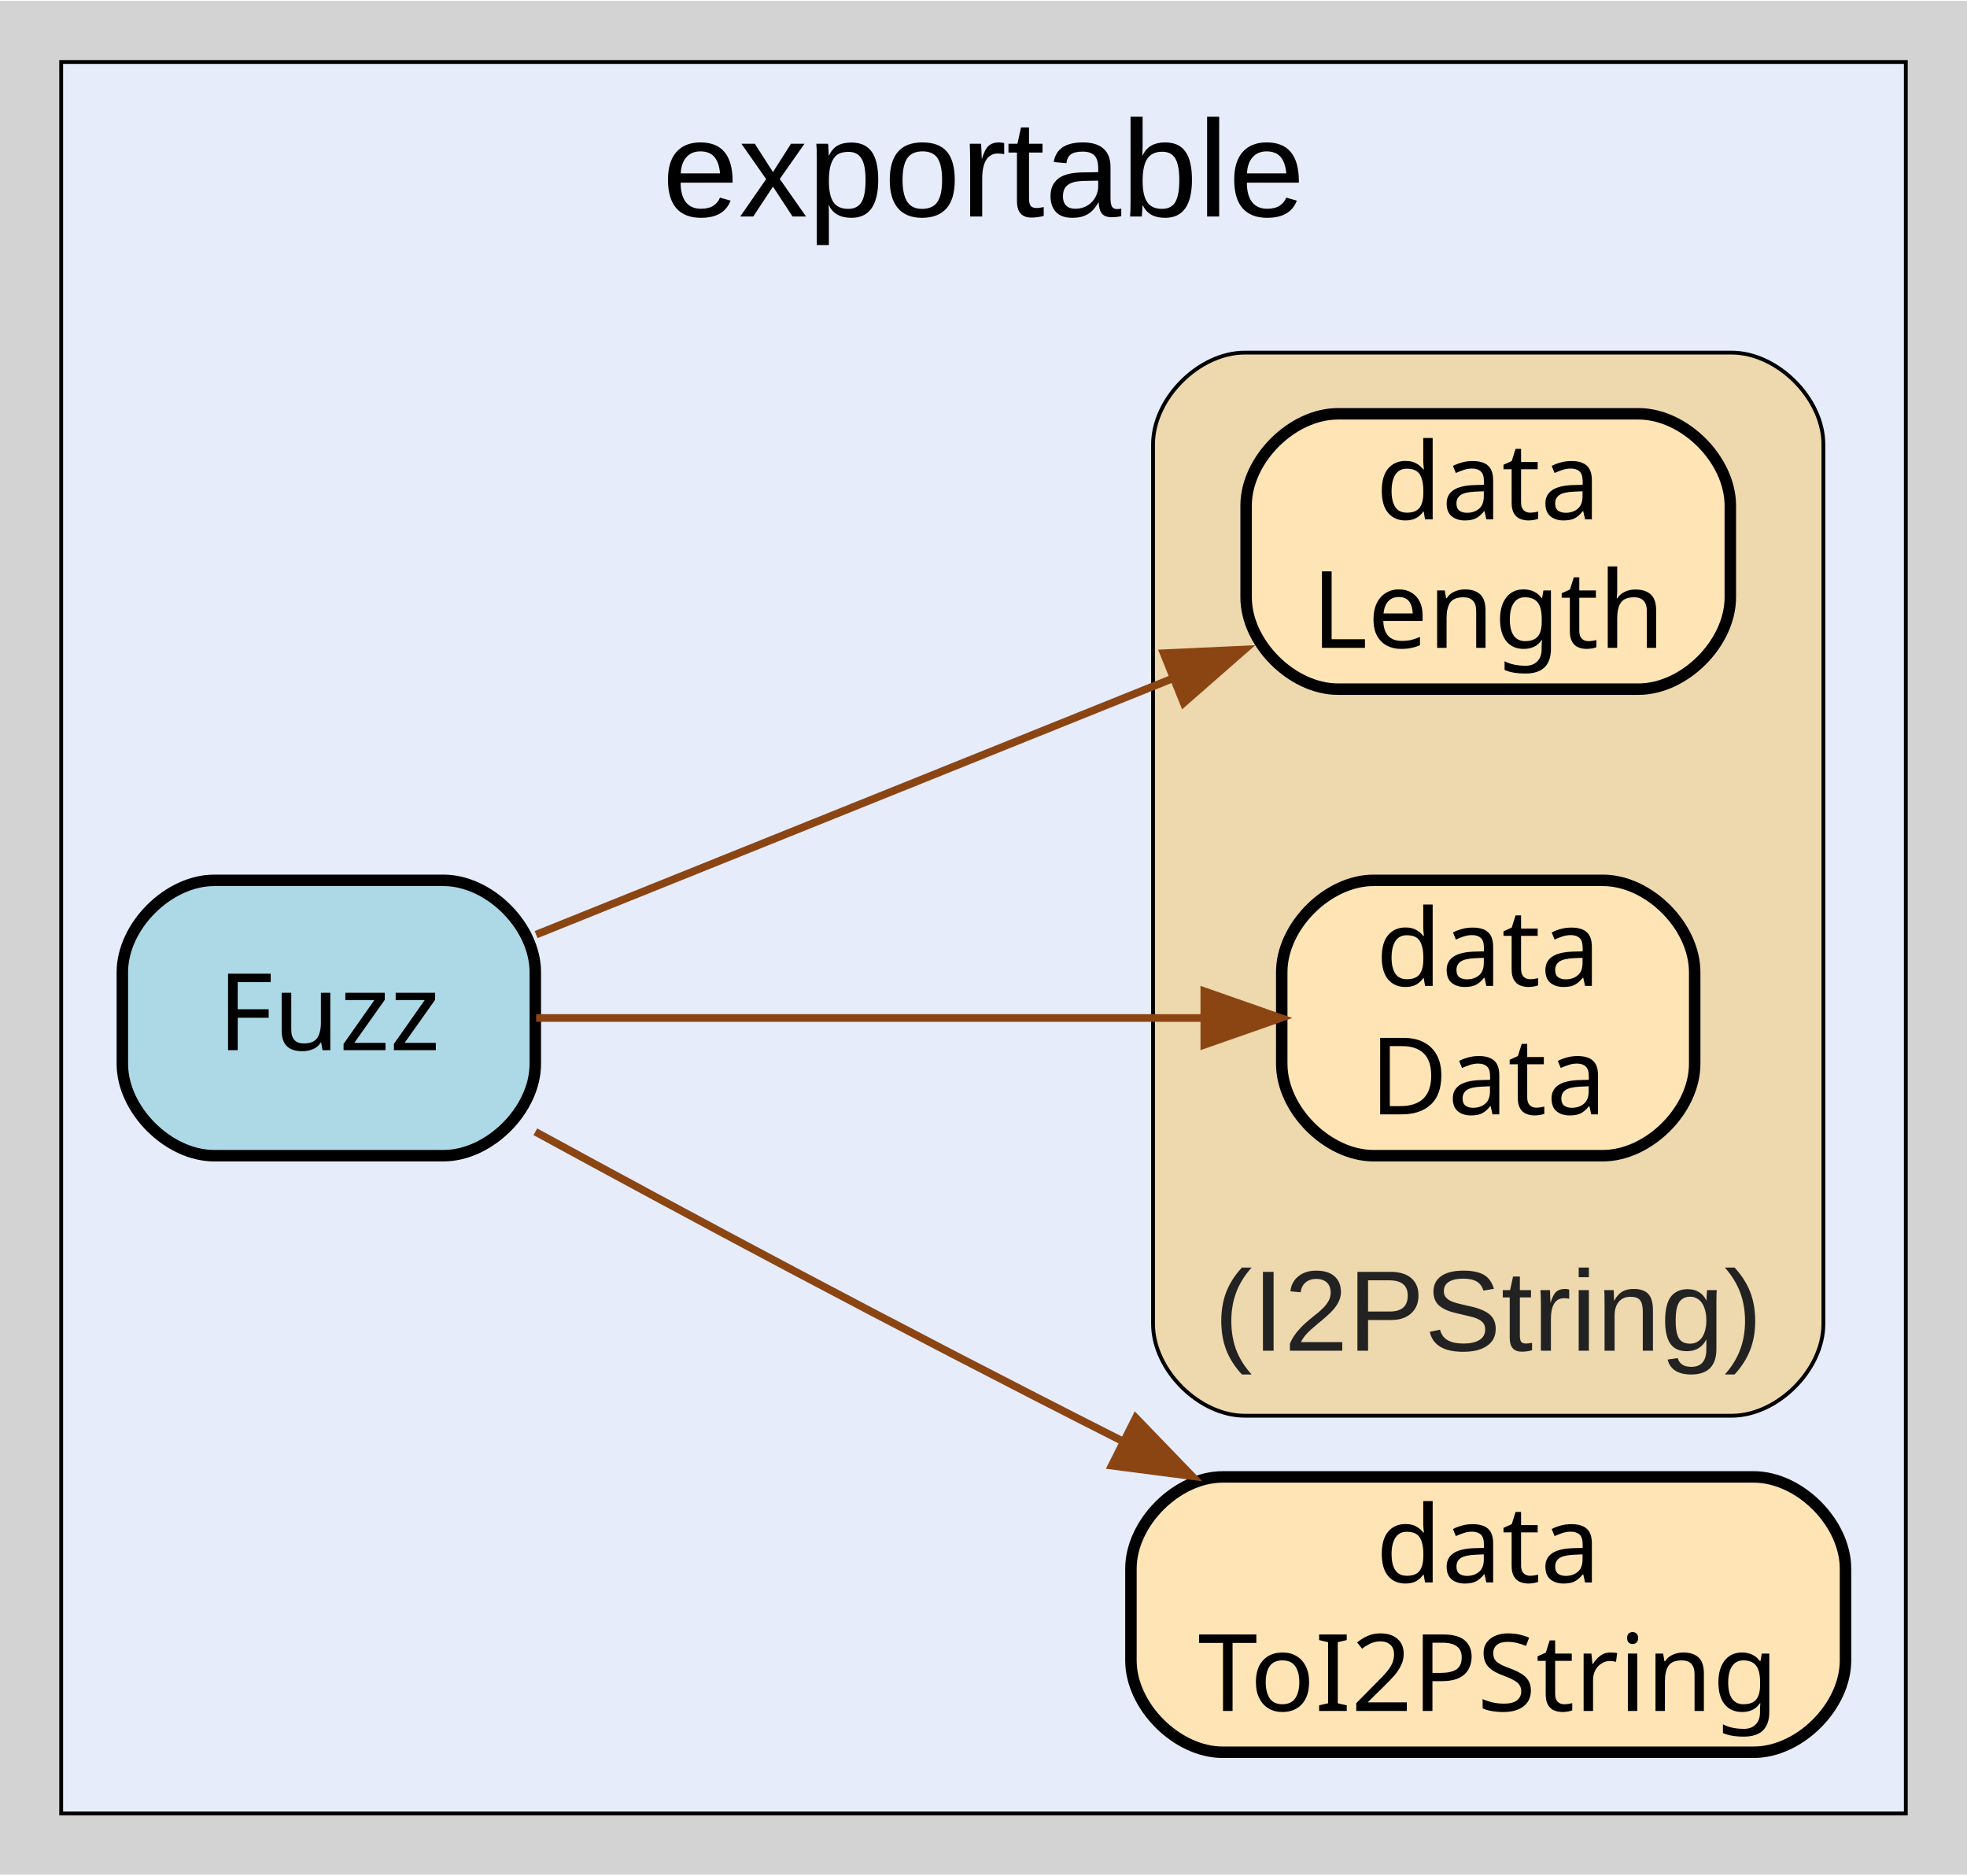
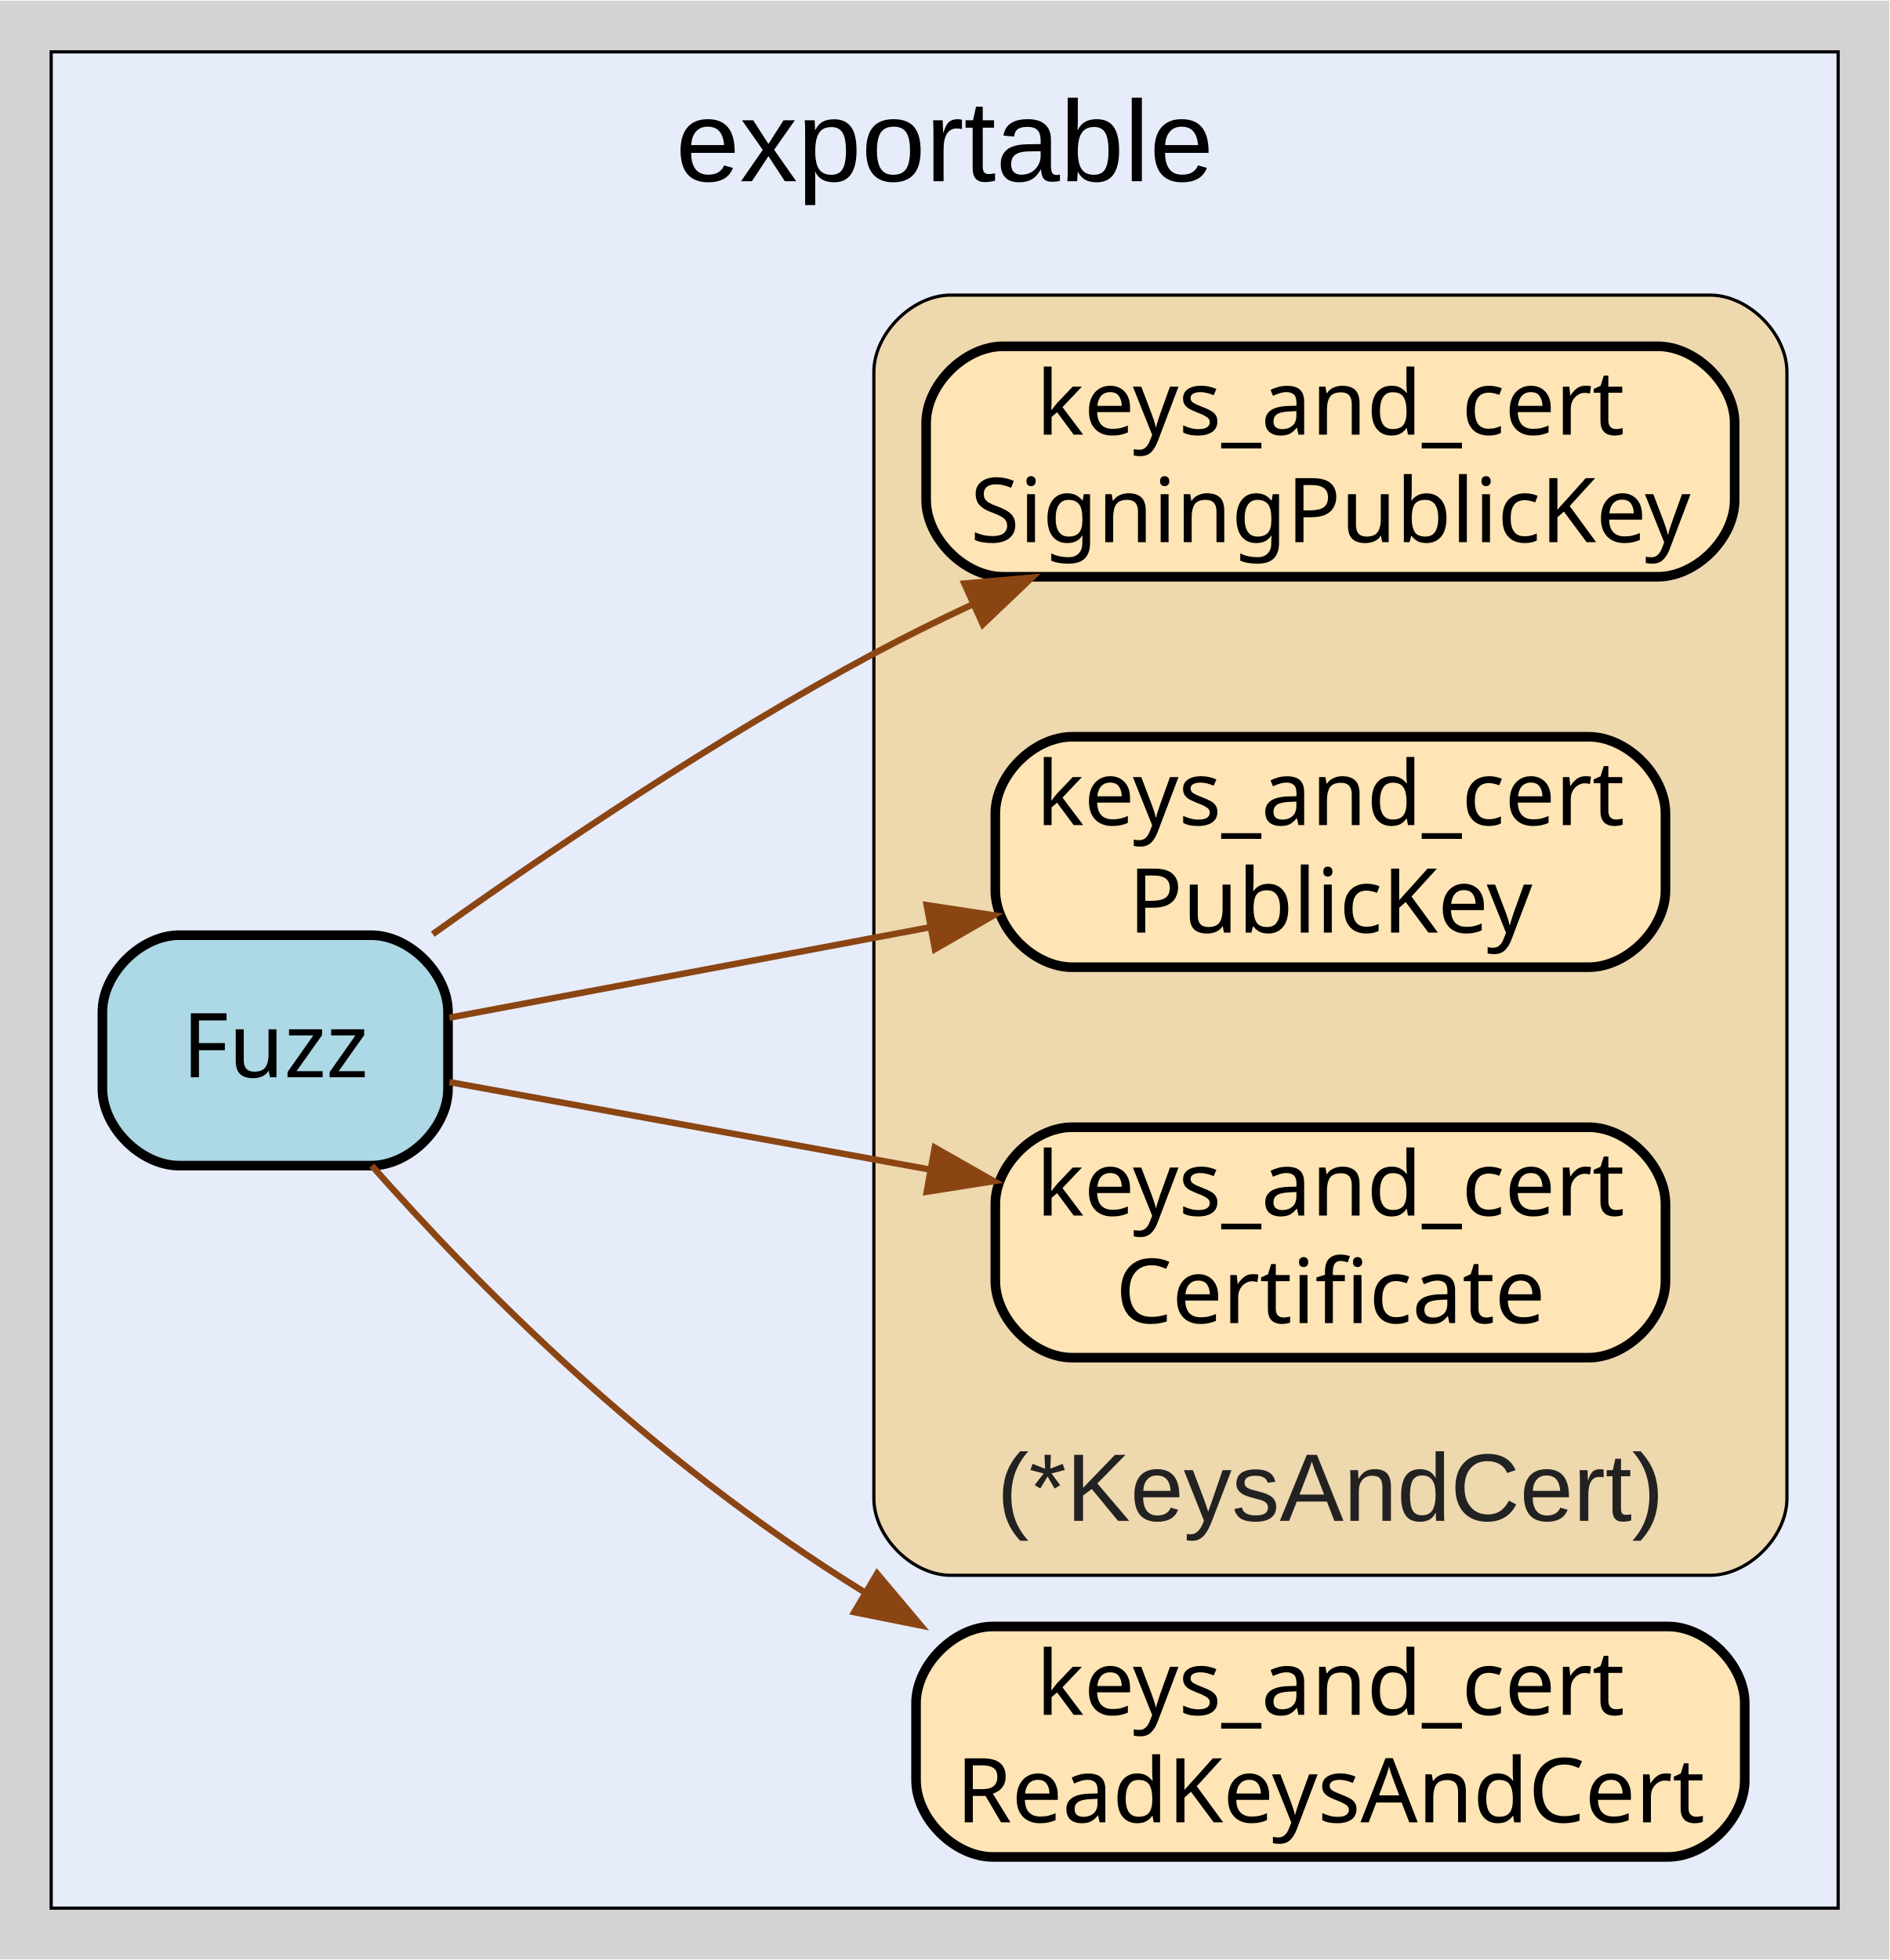
- <svg xmlns="http://www.w3.org/2000/svg" xmlns:xlink="http://www.w3.org/1999/xlink" width="257pt" height="245pt" viewBox="0.00 0.00 257.22 245.00">
-   <g id="graph0" class="graph" transform="scale(1 1) rotate(0) translate(0 245)">
-     <polygon fill="#d3d3d3" stroke="transparent" points="0,0 0,-245 257.22,-245 257.22,0 0,0" />
+ <svg xmlns="http://www.w3.org/2000/svg" xmlns:xlink="http://www.w3.org/1999/xlink" width="295pt" height="306pt" viewBox="0.00 0.00 295.20 306.00">
+   <g id="graph0" class="graph" transform="scale(1 1) rotate(0) translate(0 306)">
+     <polygon fill="#d3d3d3" stroke="transparent" points="0,0 0,-306 295.202,-306 295.202,0 0,0" />
    <g id="clust1" class="cluster">
-       <polygon fill="#e6ecfa" stroke="#000000" stroke-width=".5" points="8,-8 8,-237 249.22,-237 249.22,-8 8,-8" />
-       <text text-anchor="middle" x="128.61" y="-216.8" font-family="Arial" font-size="18.00" fill="#000000">exportable</text>
+       <polygon fill="#e6ecfa" stroke="#000000" stroke-width=".5" points="8,-8 8,-298 287.202,-298 287.202,-8 8,-8" />
+       <text text-anchor="middle" x="147.601" y="-277.8" font-family="Arial" font-size="18.00" fill="#000000">exportable</text>
    </g>
    <g id="clust2" class="cluster">
      <g id="a_clust2">
-         <a xlink:title="type: github.com/go-i2p/go-i2p/lib/common/data.I2PString">
-           <path fill="#eed8ae" stroke="#000000" stroke-width=".5" d="M162.781,-60C162.781,-60 226.439,-60 226.439,-60 232.439,-60 238.439,-66 238.439,-72 238.439,-72 238.439,-187 238.439,-187 238.439,-193 232.439,-199 226.439,-199 226.439,-199 162.781,-199 162.781,-199 156.781,-199 150.781,-193 150.781,-187 150.781,-187 150.781,-72 150.781,-72 150.781,-66 156.781,-60 162.781,-60" />
-           <text text-anchor="middle" x="194.61" y="-68.5" font-family="Arial" font-size="15.00" fill="#222222">(I2PString)</text>
+         <a xlink:title="type: *github.com/go-i2p/go-i2p/lib/common/keys_and_cert.KeysAndCert">
+           <path fill="#eed8ae" stroke="#000000" stroke-width=".5" d="M148.539,-60C148.539,-60 267.202,-60 267.202,-60 273.202,-60 279.202,-66 279.202,-72 279.202,-72 279.202,-248 279.202,-248 279.202,-254 273.202,-260 267.202,-260 267.202,-260 148.539,-260 148.539,-260 142.539,-260 136.539,-254 136.539,-248 136.539,-248 136.539,-72 136.539,-72 136.539,-66 142.539,-60 148.539,-60" />
+           <text text-anchor="middle" x="207.87" y="-68.5" font-family="Arial" font-size="15.00" fill="#222222">(*KeysAndCert)</text>
        </a>
      </g>
    </g>
    <g id="node1" class="node">
      <g id="a_node1">
-         <a xlink:title="github.com/go-i2p/go-i2p/lib/common/fuzz/string.Fuzz | defined in fuzz.go:5&#10;at fuzz.go:8: calling [(github.com/go-i2p/go-i2p/lib/common/data.I2PString).Length]&#10;at fuzz.go:11: calling [(github.com/go-i2p/go-i2p/lib/common/data.I2PString).Length]&#10;at fuzz.go:9: calling [github.com/go-i2p/go-i2p/lib/common/data.ToI2PString]&#10;at fuzz.go:7: calling [(github.com/go-i2p/go-i2p/lib/common/data.I2PString).Data]&#10;at fuzz.go:10: calling [(github.com/go-i2p/go-i2p/lib/common/data.I2PString).Data]">
-           <path fill="#add8e6" stroke="#000000" stroke-width="1.5" d="M58,-130C58,-130 28,-130 28,-130 22,-130 16,-124 16,-118 16,-118 16,-106 16,-106 16,-100 22,-94 28,-94 28,-94 58,-94 58,-94 64,-94 70,-100 70,-106 70,-106 70,-118 70,-118 70,-124 64,-130 58,-130" />
-           <text text-anchor="middle" x="43" y="-107.8" font-family="Verdana" font-size="14.00" fill="#000000">Fuzz</text>
+         <a xlink:title="github.com/go-i2p/go-i2p/lib/common/fuzz/keys_and_cert.Fuzz | defined in fuzz.go:5&#10;at fuzz.go:9: calling [(*github.com/go-i2p/go-i2p/lib/common/keys_and_cert.KeysAndCert).SigningPublicKey]&#10;at fuzz.go:6: calling [github.com/go-i2p/go-i2p/lib/common/keys_and_cert.ReadKeysAndCert]&#10;at fuzz.go:7: calling [(*github.com/go-i2p/go-i2p/lib/common/keys_and_cert.KeysAndCert).Certificate]&#10;at fuzz.go:8: calling [(*github.com/go-i2p/go-i2p/lib/common/keys_and_cert.KeysAndCert).PublicKey]">
+           <path fill="#add8e6" stroke="#000000" stroke-width="1.5" d="M58,-160C58,-160 28,-160 28,-160 22,-160 16,-154 16,-148 16,-148 16,-136 16,-136 16,-130 22,-124 28,-124 28,-124 58,-124 58,-124 64,-124 70,-130 70,-136 70,-136 70,-148 70,-148 70,-154 64,-160 58,-160" />
+           <text text-anchor="middle" x="43" y="-137.8" font-family="Verdana" font-size="14.00" fill="#000000">Fuzz</text>
        </a>
      </g>
    </g>
    <g id="node2" class="node">
      <g id="a_node2">
-         <a xlink:title="github.com/go-i2p/go-i2p/lib/common/data.ToI2PString | defined in string.go:114">
-           <path fill="#ffe4b5" stroke="#000000" stroke-width="1.5" d="M229.331,-52C229.331,-52 159.89,-52 159.89,-52 153.89,-52 147.89,-46 147.89,-40 147.89,-40 147.89,-28 147.89,-28 147.89,-22 153.89,-16 159.89,-16 159.89,-16 229.331,-16 229.331,-16 235.331,-16 241.331,-22 241.331,-28 241.331,-28 241.331,-40 241.331,-40 241.331,-46 235.331,-52 229.331,-52" />
-           <text text-anchor="middle" x="194.61" y="-38.2" font-family="Verdana" font-size="14.00" fill="#000000">data</text>
-           <text text-anchor="middle" x="194.61" y="-21.4" font-family="Verdana" font-size="14.00" fill="#000000">ToI2PString</text>
+         <a xlink:title="github.com/go-i2p/go-i2p/lib/common/keys_and_cert.ReadKeysAndCert | defined in keys_and_cert.go:145">
+           <path fill="#ffe4b5" stroke="#000000" stroke-width="1.5" d="M260.611,-52C260.611,-52 155.129,-52 155.129,-52 149.129,-52 143.129,-46 143.129,-40 143.129,-40 143.129,-28 143.129,-28 143.129,-22 149.129,-16 155.129,-16 155.129,-16 260.611,-16 260.611,-16 266.611,-16 272.611,-22 272.611,-28 272.611,-28 272.611,-40 272.611,-40 272.611,-46 266.611,-52 260.611,-52" />
+           <text text-anchor="middle" x="207.87" y="-38.2" font-family="Verdana" font-size="14.00" fill="#000000">keys_and_cert</text>
+           <text text-anchor="middle" x="207.87" y="-21.4" font-family="Verdana" font-size="14.00" fill="#000000">ReadKeysAndCert</text>
        </a>
      </g>
    </g>
    <g id="edge2" class="edge">
      <g id="a_edge2">
-         <a xlink:title="at fuzz.go:9: calling [github.com/go-i2p/go-i2p/lib/common/data.ToI2PString]">
-           <path fill="none" stroke="#8b4513" d="M70.004,-97.129C89.205,-86.659 115.889,-72.316 146.654,-56.746" />
-           <polygon fill="#8b4513" stroke="#8b4513" points="148.521,-59.725 155.88,-52.103 145.374,-53.472 148.521,-59.725" />
+         <a xlink:title="at fuzz.go:6: calling [github.com/go-i2p/go-i2p/lib/common/keys_and_cert.ReadKeysAndCert]">
+           <path fill="none" stroke="#8b4513" d="M58.09,-123.997C73.901,-106.127 100.405,-78.823 134.92,-57.45" />
+           <polygon fill="#8b4513" stroke="#8b4513" points="137.044,-60.26 143.866,-52.154 133.478,-54.237 137.044,-60.26" />
        </a>
      </g>
    </g>
    <g id="node3" class="node">
      <g id="a_node3">
-         <a xlink:title="(github.com/go-i2p/go-i2p/lib/common/data.I2PString).Data | defined in string.go:73">
-           <path fill="#ffe4b5" stroke="#000000" stroke-width="1.5" d="M209.61,-130C209.61,-130 179.61,-130 179.61,-130 173.61,-130 167.61,-124 167.61,-118 167.61,-118 167.61,-106 167.61,-106 167.61,-100 173.61,-94 179.61,-94 179.61,-94 209.61,-94 209.61,-94 215.61,-94 221.61,-100 221.61,-106 221.61,-106 221.61,-118 221.61,-118 221.61,-124 215.61,-130 209.61,-130" />
-           <text text-anchor="middle" x="194.61" y="-116.2" font-family="Verdana" font-size="14.00" fill="#000000">data</text>
-           <text text-anchor="middle" x="194.61" y="-99.4" font-family="Verdana" font-size="14.00" fill="#000000">Data</text>
+         <a xlink:title="(*github.com/go-i2p/go-i2p/lib/common/keys_and_cert.KeysAndCert).Certificate | defined in keys_and_cert.go:139">
+           <path fill="#ffe4b5" stroke="#000000" stroke-width="1.5" d="M248.225,-130C248.225,-130 167.516,-130 167.516,-130 161.516,-130 155.516,-124 155.516,-118 155.516,-118 155.516,-106 155.516,-106 155.516,-100 161.516,-94 167.516,-94 167.516,-94 248.225,-94 248.225,-94 254.225,-94 260.225,-100 260.225,-106 260.225,-106 260.225,-118 260.225,-118 260.225,-124 254.225,-130 248.225,-130" />
+           <text text-anchor="middle" x="207.87" y="-116.2" font-family="Verdana" font-size="14.00" fill="#000000">keys_and_cert</text>
+           <text text-anchor="middle" x="207.87" y="-99.4" font-family="Verdana" font-size="14.00" fill="#000000">Certificate</text>
        </a>
      </g>
    </g>
    <g id="edge3" class="edge">
      <g id="a_edge3">
-         <a xlink:title="at fuzz.go:7: calling [(github.com/go-i2p/go-i2p/lib/common/data.I2PString).Data]&#10;at fuzz.go:10: calling [(github.com/go-i2p/go-i2p/lib/common/data.I2PString).Data]">
-           <path fill="none" stroke="#8b4513" d="M70.105,-112C94.392,-112 130.244,-112 157.247,-112" />
-           <polygon fill="#8b4513" stroke="#8b4513" points="157.485,-115.5 167.485,-112 157.485,-108.5 157.485,-115.5" />
+         <a xlink:title="at fuzz.go:7: calling [(*github.com/go-i2p/go-i2p/lib/common/keys_and_cert.KeysAndCert).Certificate]">
+           <path fill="none" stroke="#8b4513" d="M70.225,-137.046C90.572,-133.344 119.224,-128.13 145.123,-123.418" />
+           <polygon fill="#8b4513" stroke="#8b4513" points="146.053,-126.806 155.265,-121.572 144.8,-119.919 146.053,-126.806" />
        </a>
      </g>
    </g>
    <g id="node4" class="node">
      <g id="a_node4">
-         <a xlink:title="(github.com/go-i2p/go-i2p/lib/common/data.I2PString).Length | defined in string.go:31">
-           <path fill="#ffe4b5" stroke="#000000" stroke-width="1.5" d="M214.269,-191C214.269,-191 174.951,-191 174.951,-191 168.951,-191 162.951,-185 162.951,-179 162.951,-179 162.951,-167 162.951,-167 162.951,-161 168.951,-155 174.951,-155 174.951,-155 214.269,-155 214.269,-155 220.269,-155 226.269,-161 226.269,-167 226.269,-167 226.269,-179 226.269,-179 226.269,-185 220.269,-191 214.269,-191" />
-           <text text-anchor="middle" x="194.61" y="-177.2" font-family="Verdana" font-size="14.00" fill="#000000">data</text>
-           <text text-anchor="middle" x="194.61" y="-160.4" font-family="Verdana" font-size="14.00" fill="#000000">Length</text>
+         <a xlink:title="(*github.com/go-i2p/go-i2p/lib/common/keys_and_cert.KeysAndCert).PublicKey | defined in keys_and_cert.go:129">
+           <path fill="#ffe4b5" stroke="#000000" stroke-width="1.5" d="M248.225,-191C248.225,-191 167.516,-191 167.516,-191 161.516,-191 155.516,-185 155.516,-179 155.516,-179 155.516,-167 155.516,-167 155.516,-161 161.516,-155 167.516,-155 167.516,-155 248.225,-155 248.225,-155 254.225,-155 260.225,-161 260.225,-167 260.225,-167 260.225,-179 260.225,-179 260.225,-185 254.225,-191 248.225,-191" />
+           <text text-anchor="middle" x="207.87" y="-177.2" font-family="Verdana" font-size="14.00" fill="#000000">keys_and_cert</text>
+           <text text-anchor="middle" x="207.87" y="-160.4" font-family="Verdana" font-size="14.00" fill="#000000">PublicKey</text>
+         </a>
+       </g>
+     </g>
+     <g id="edge4" class="edge">
+       <g id="a_edge4">
+         <a xlink:title="at fuzz.go:8: calling [(*github.com/go-i2p/go-i2p/lib/common/keys_and_cert.KeysAndCert).PublicKey]">
+           <path fill="none" stroke="#8b4513" d="M70.225,-147.119C90.572,-150.945 119.224,-156.332 145.123,-161.202" />
+           <polygon fill="#8b4513" stroke="#8b4513" points="144.791,-164.701 155.265,-163.109 146.084,-157.821 144.791,-164.701" />
+         </a>
+       </g>
+     </g>
+     <g id="node5" class="node">
+       <g id="a_node5">
+         <a xlink:title="(*github.com/go-i2p/go-i2p/lib/common/keys_and_cert.KeysAndCert).SigningPublicKey | defined in keys_and_cert.go:134">
+           <path fill="#ffe4b5" stroke="#000000" stroke-width="1.5" d="M259.034,-252C259.034,-252 156.707,-252 156.707,-252 150.707,-252 144.707,-246 144.707,-240 144.707,-240 144.707,-228 144.707,-228 144.707,-222 150.707,-216 156.707,-216 156.707,-216 259.034,-216 259.034,-216 265.034,-216 271.034,-222 271.034,-228 271.034,-228 271.034,-240 271.034,-240 271.034,-246 265.034,-252 259.034,-252" />
+           <text text-anchor="middle" x="207.87" y="-238.2" font-family="Verdana" font-size="14.00" fill="#000000">keys_and_cert</text>
+           <text text-anchor="middle" x="207.87" y="-221.4" font-family="Verdana" font-size="14.00" fill="#000000">SigningPublicKey</text>
        </a>
      </g>
    </g>
    <g id="edge1" class="edge">
      <g id="a_edge1">
-         <a xlink:title="at fuzz.go:8: calling [(github.com/go-i2p/go-i2p/lib/common/data.I2PString).Length]&#10;at fuzz.go:11: calling [(github.com/go-i2p/go-i2p/lib/common/data.I2PString).Length]">
-           <path fill="none" stroke="#8b4513" d="M70.105,-122.906C93.241,-132.214 126.874,-145.746 153.352,-156.4" />
-           <polygon fill="#8b4513" stroke="#8b4513" points="152.167,-159.696 162.751,-160.182 154.78,-153.202 152.167,-159.696" />
+         <a xlink:title="at fuzz.go:9: calling [(*github.com/go-i2p/go-i2p/lib/common/keys_and_cert.KeysAndCert).SigningPublicKey]">
+           <path fill="none" stroke="#8b4513" d="M67.618,-160.163C86.038,-173.29 112.151,-190.938 136.539,-204 141.424,-206.617 146.587,-209.169 151.811,-211.609" />
+           <polygon fill="#8b4513" stroke="#8b4513" points="150.68,-214.94 161.234,-215.872 153.566,-208.562 150.68,-214.94" />
        </a>
      </g>
    </g>
  </g>
</svg>
